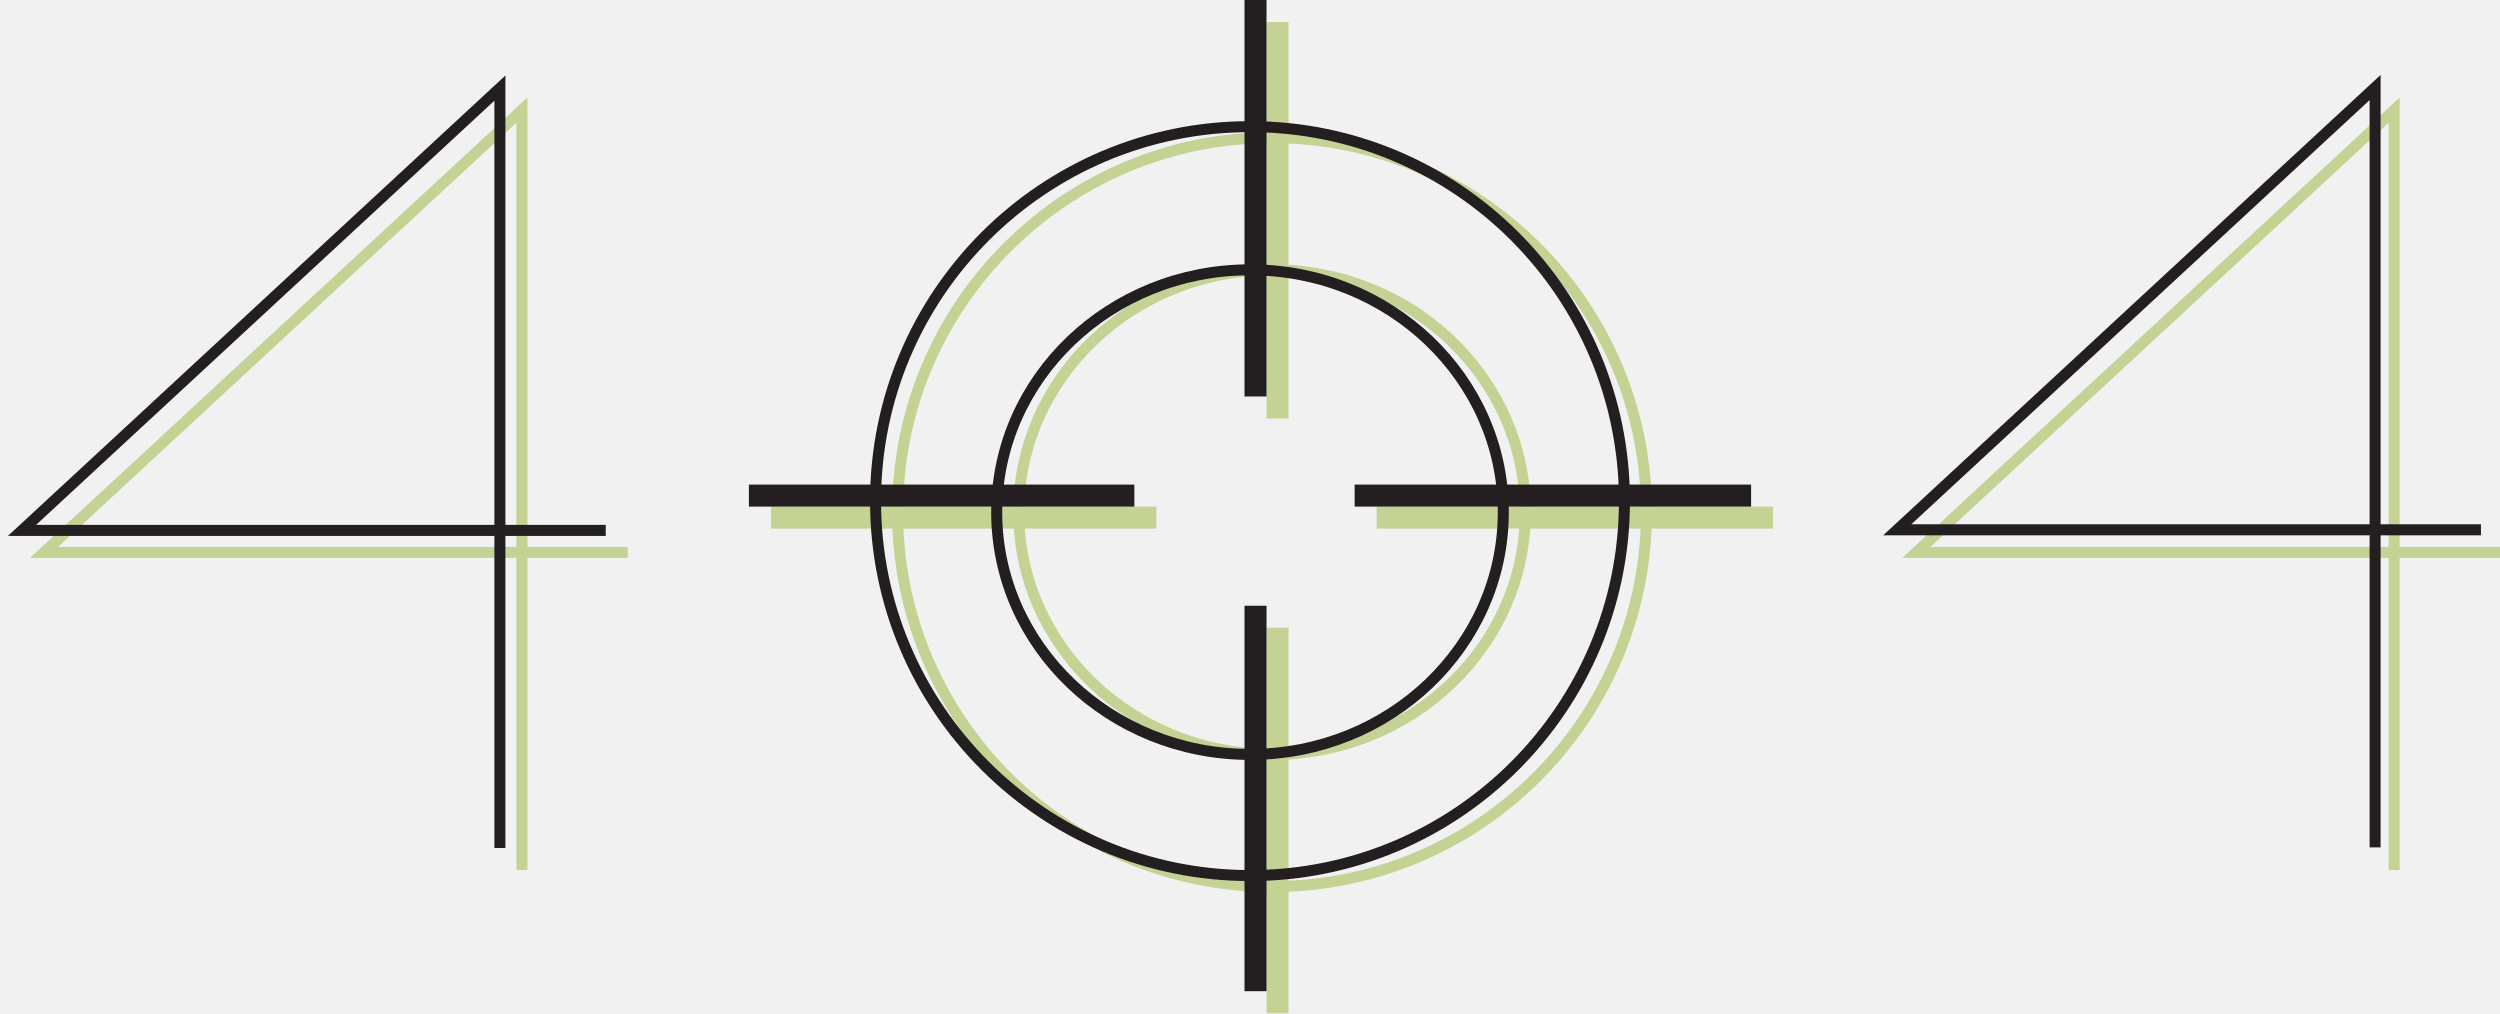
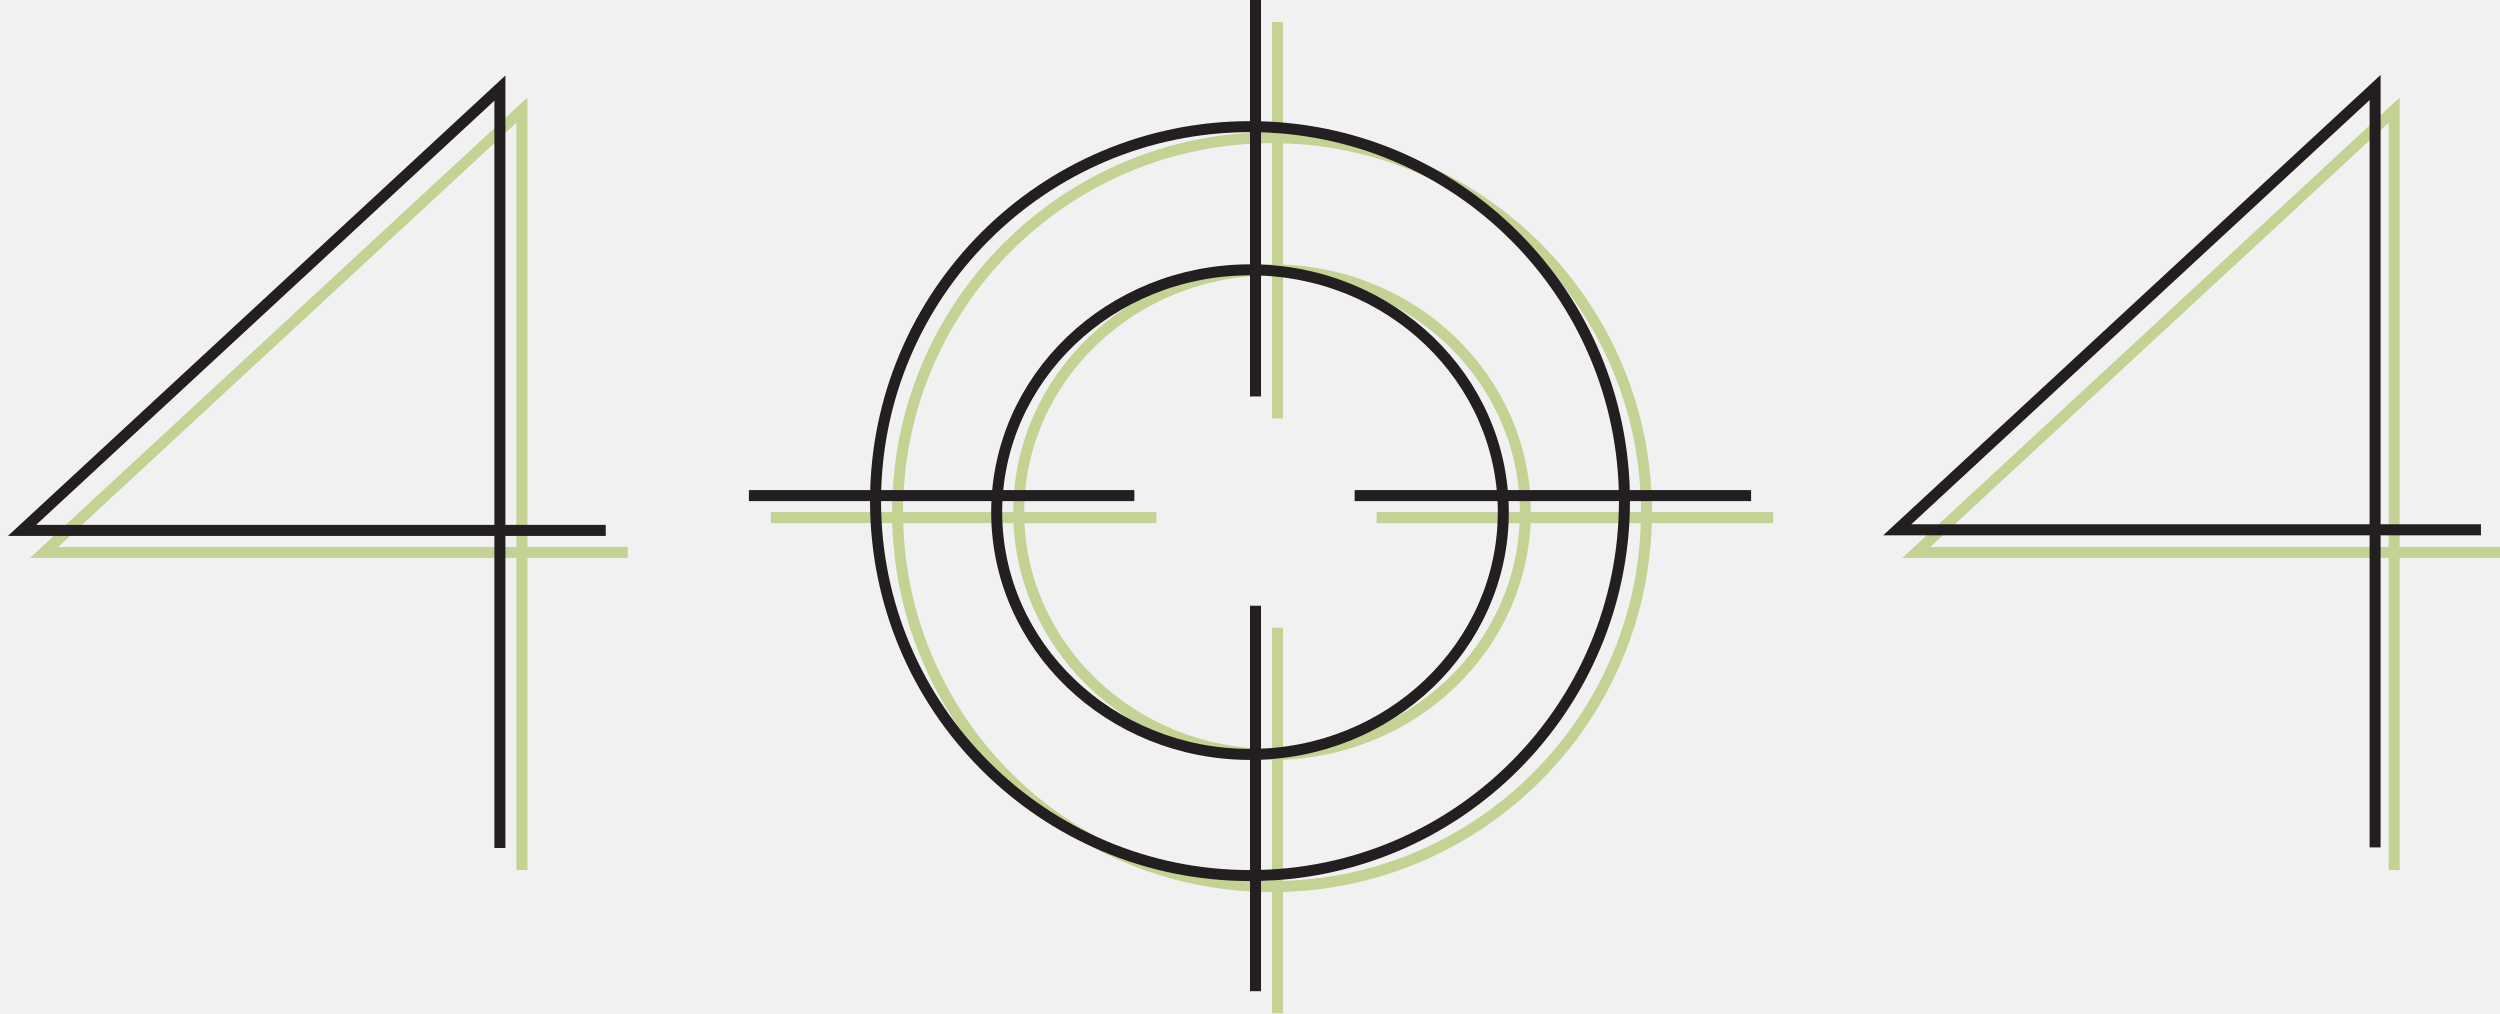
<svg xmlns="http://www.w3.org/2000/svg" width="227" height="92" viewBox="0 0 227 92" fill="none">
  <rect width="227" height="92" fill="#AFAFAF" />
  <g clip-path="url(#clip0_0_1)">
    <rect width="320" height="956" transform="translate(-45 -184)" fill="#F2F1F1" />
    <path d="M47.39 79V10L4 50.16H57" stroke="#C4D294" />
    <path d="M217.39 79V10L174 50.16H227" stroke="#C4D294" />
    <path d="M45.39 77V8L2 48.16H55" stroke="#231F20" />
    <path d="M215.66 76.946V7.946L172.27 48.106H225.27" stroke="#231F20" />
    <circle cx="115.5" cy="46.5" r="34" stroke="#C4D294" />
    <path d="M138.5 46.5C138.5 58.63 128.223 68.5 115.5 68.5C102.777 68.5 92.5 58.63 92.5 46.5C92.5 34.37 102.777 24.5 115.5 24.5C128.223 24.5 138.5 34.37 138.5 46.5Z" stroke="#C4D294" />
-     <path d="M116 2L116 38" stroke="#C4D294" stroke-width="2" />
-     <path d="M116 57V92.001" stroke="#C4D294" stroke-width="2" />
-     <path d="M161 47H125" stroke="#C4D294" stroke-width="2" />
-     <path d="M105 47H70" stroke="#C4D294" stroke-width="2" />
+     <path d="M116 2L116 38" stroke="#C4D294" strokeWidth="2" />
+     <path d="M116 57V92.001" stroke="#C4D294" strokeWidth="2" />
+     <path d="M161 47H125" stroke="#C4D294" strokeWidth="2" />
+     <path d="M105 47H70" stroke="#C4D294" strokeWidth="2" />
    <circle cx="113.5" cy="45.5" r="34" stroke="#231F20" />
    <path d="M136.5 46.5C136.5 58.63 126.223 68.5 113.5 68.5C100.777 68.5 90.5 58.63 90.5 46.5C90.5 34.37 100.777 24.5 113.5 24.5C126.223 24.5 136.5 34.37 136.5 46.5Z" stroke="#231F20" />
-     <path d="M114 0L114 36" stroke="#231F20" stroke-width="2" />
-     <path d="M114 55V90" stroke="#231F20" stroke-width="2" />
-     <path d="M159 45L123 45" stroke="#231F20" stroke-width="2" />
-     <path d="M103 45H68" stroke="#231F20" stroke-width="2" />
+     <path d="M114 0L114 36" stroke="#231F20" strokeWidth="2" />
+     <path d="M114 55V90" stroke="#231F20" strokeWidth="2" />
+     <path d="M159 45L123 45" stroke="#231F20" strokeWidth="2" />
+     <path d="M103 45H68" stroke="#231F20" strokeWidth="2" />
    <path d="M-28.5 87.077V-24.5H258.5V127.5H13.041L-28.5 87.077Z" stroke="#231F20" />
  </g>
  <defs>
    <clipPath id="clip0_0_1">
      <rect width="320" height="956" fill="white" transform="translate(-45 -184)" />
    </clipPath>
  </defs>
</svg>
